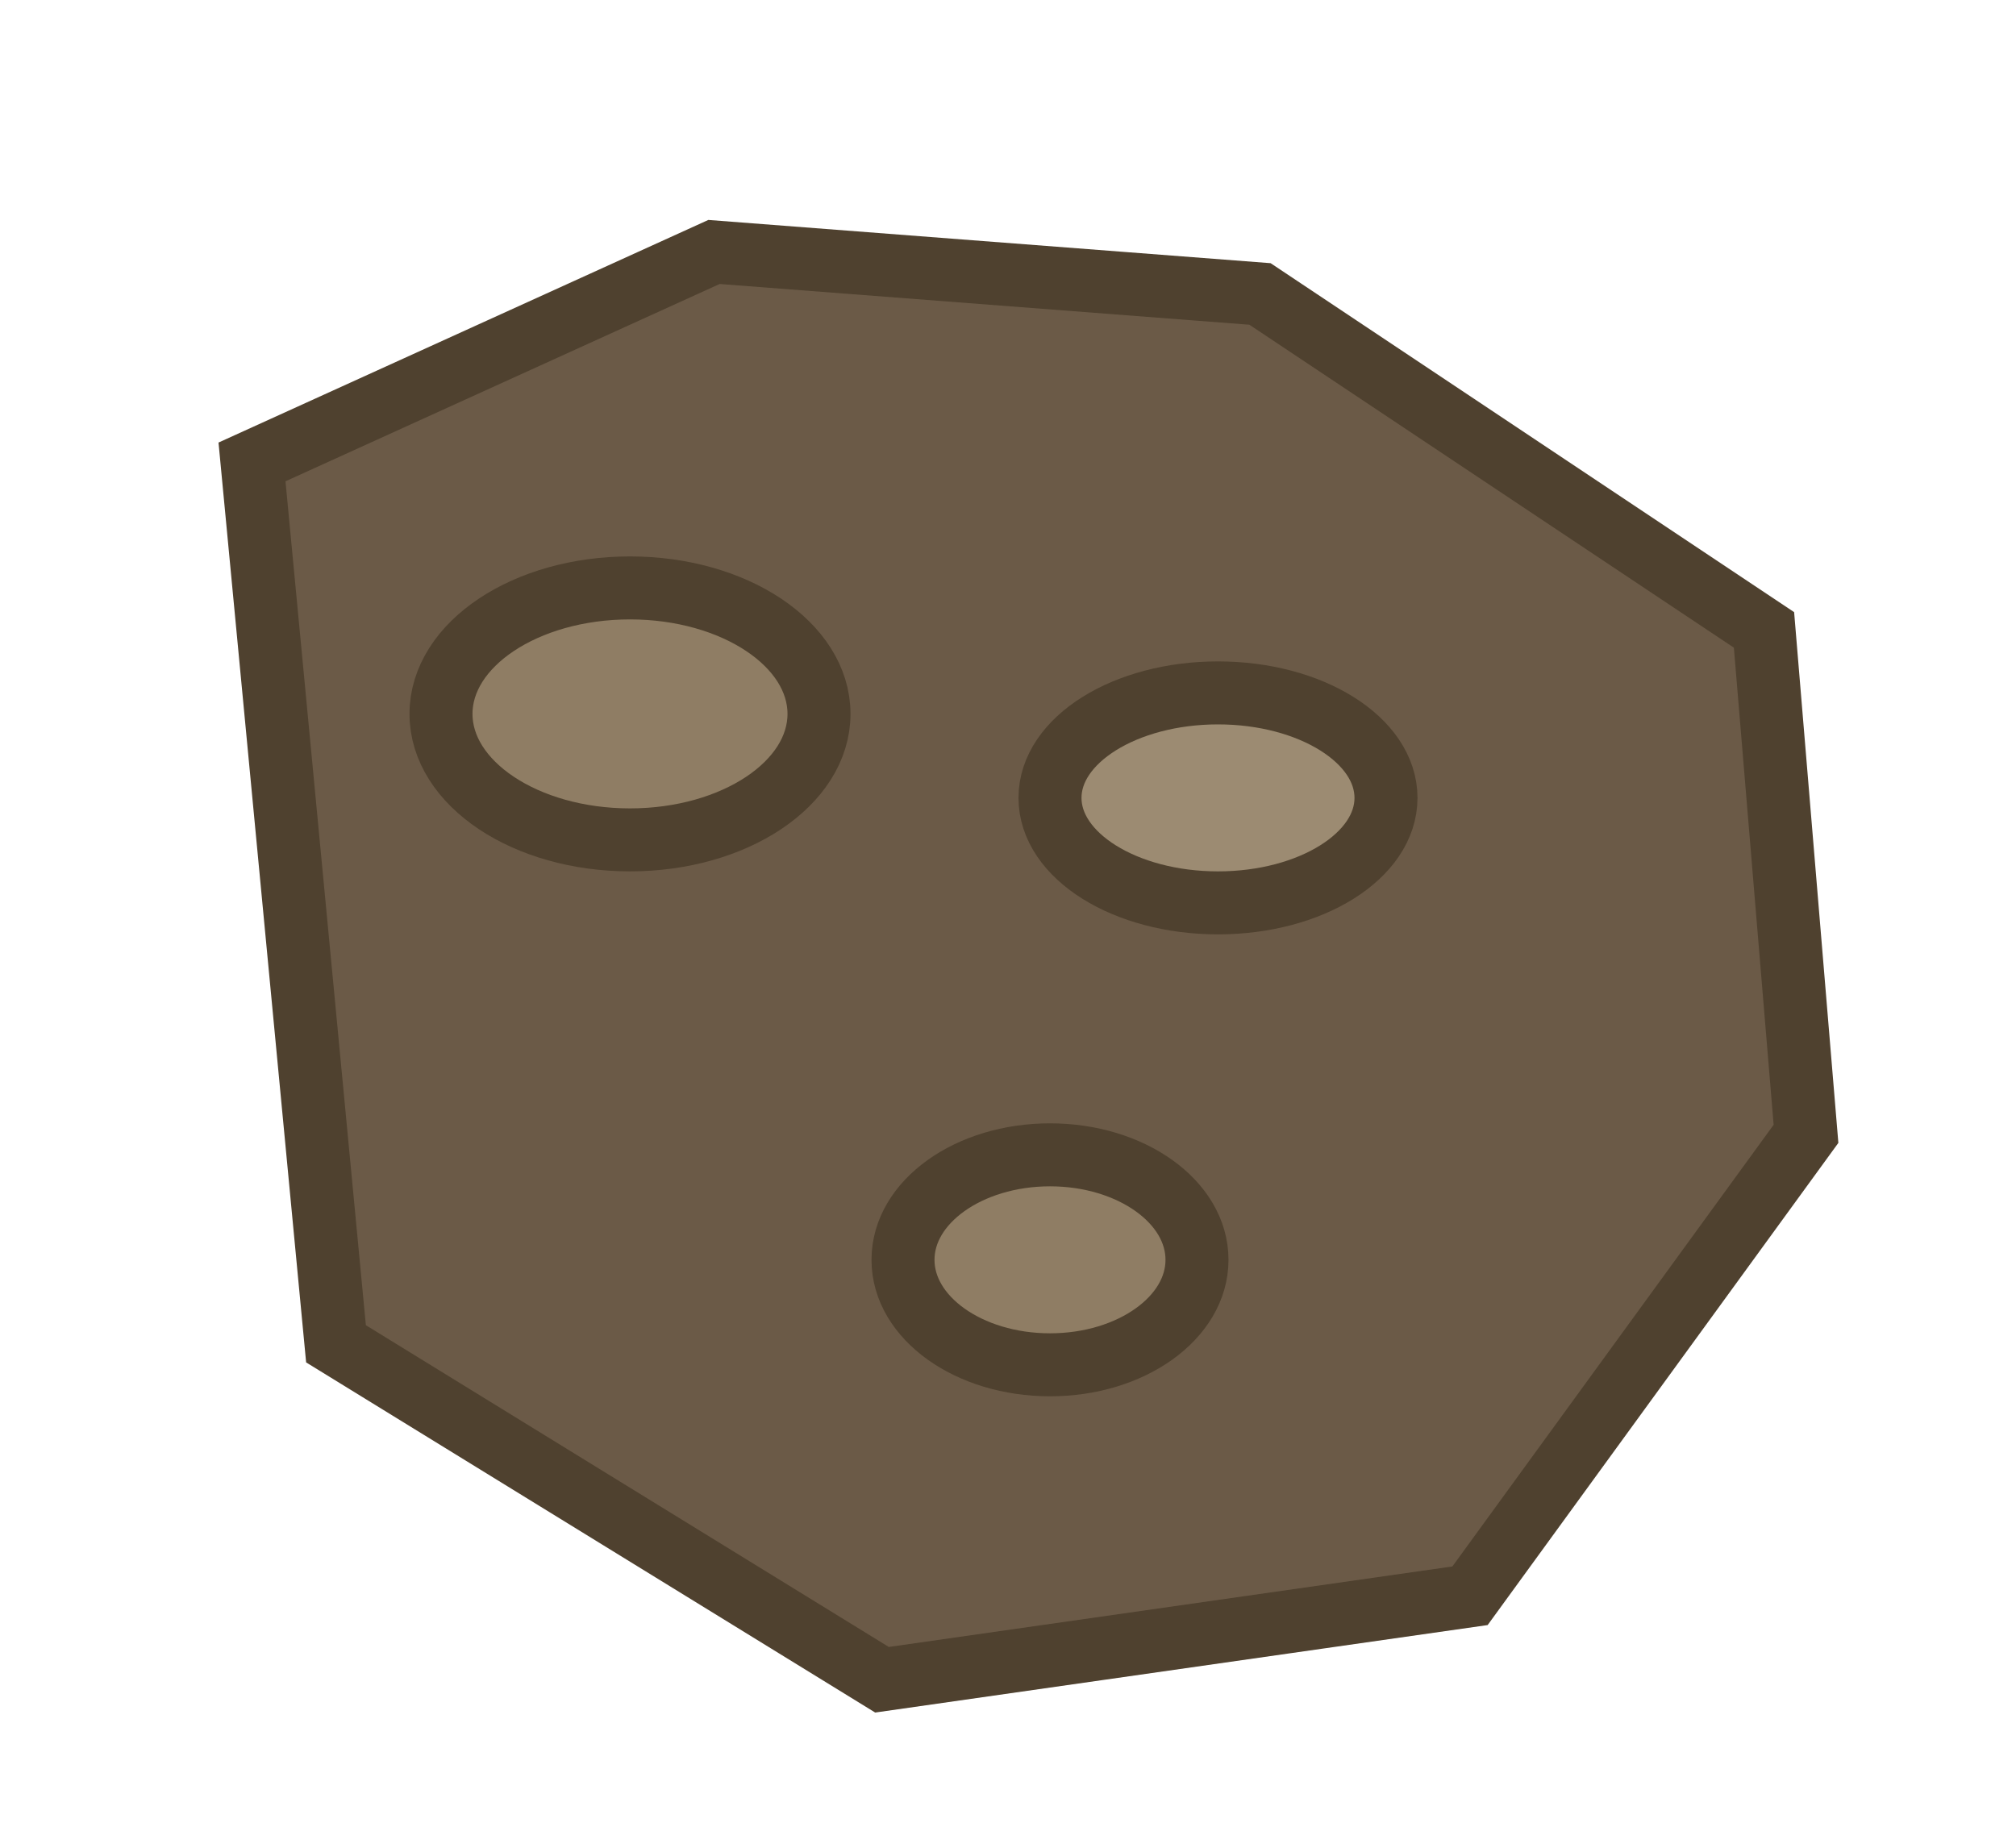
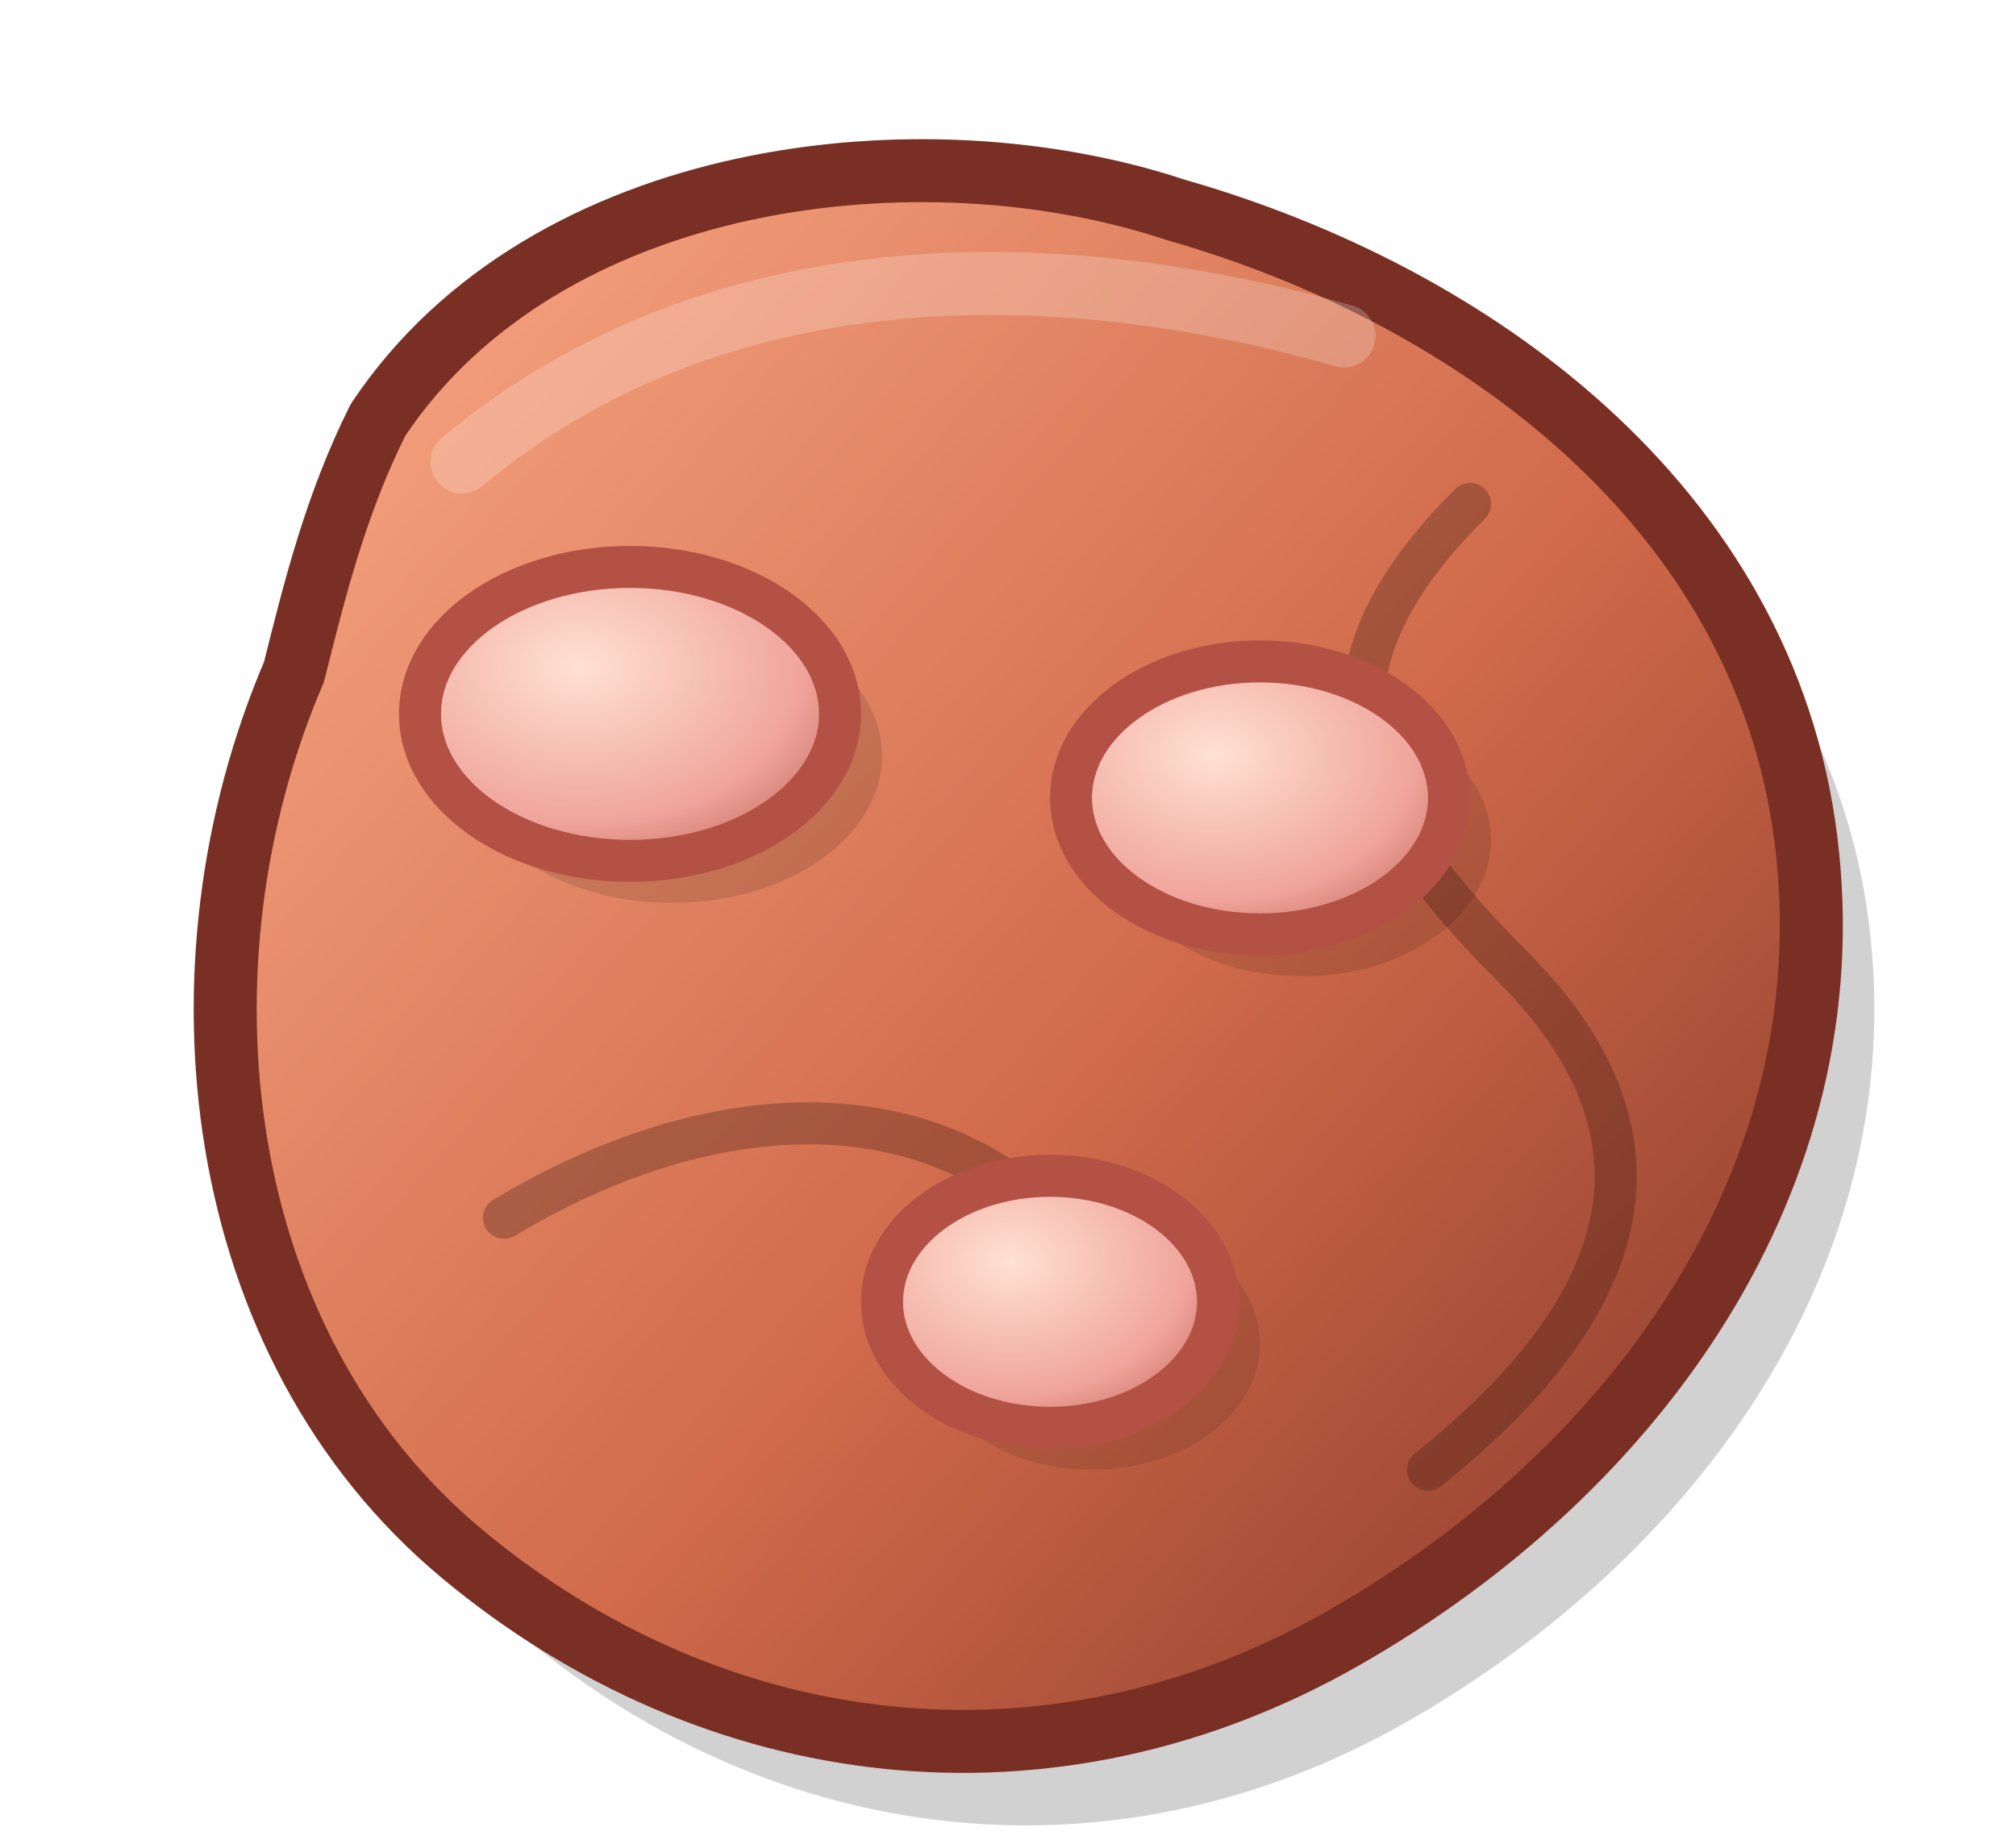
<svg xmlns="http://www.w3.org/2000/svg" width="96" height="88" viewBox="0 0 96 88">
-   <g fill="#6b5a47" stroke="#4f412f" stroke-width="3">
-     <path d="M12 22 L34 12 L60 14 L84 30 L86 54 L70 76 L42 80 L16 64 Z" />
-     <ellipse cx="30" cy="34" rx="9" ry="6" fill="#8f7d64" />
-     <ellipse cx="58" cy="38" rx="8" ry="5" fill="#9c8b72" />
-     <ellipse cx="50" cy="60" rx="7" ry="5" fill="#8f7d64" />
+   <defs>
+     <linearGradient id="asteroid4Body" x1="6" y1="8" x2="92" y2="84" gradientUnits="userSpaceOnUse">
+       <stop offset="0" stop-color="#ffb08c" />
+       <stop offset="0.55" stop-color="#d06a4a" />
+       <stop offset="1" stop-color="#7a2f24" />
+     </linearGradient>
+     <radialGradient id="asteroid4Crater" cx="38%" cy="34%" r="88%">
+       <stop offset="0" stop-color="#ffe1d2" />
+       <stop offset="0.6" stop-color="#f0a59c" />
+       <stop offset="1" stop-color="#b45145" />
+     </radialGradient>
+   </defs>
+   <g stroke="#7a2f24" stroke-width="3" stroke-linejoin="round" stroke-linecap="round">
+     <path d="M18 20 C26 8 44 6 56 10 C70 14 84 24 86 40 C88 56 78 70 64 78 C50 86 34 84 22 74 C10 64 8 46 14 32 C15 28 16 24 18 20 Z" fill="rgba(0,0,0,0.18)" stroke="none" transform="translate(3 4)" />
+     <path d="M18 20 C26 8 44 6 56 10 C70 14 84 24 86 40 C88 56 78 70 64 78 C50 86 34 84 22 74 C10 64 8 46 14 32 C15 28 16 24 18 20 Z" fill="url(#asteroid4Body)" />
+     <path d="M22 22 C34 12 50 12 64 16" fill="none" stroke="rgba(255,255,255,0.22)" stroke-width="3" />
+     <g stroke="#2b0f0c" stroke-opacity="0.28" stroke-width="2" fill="none">
+       <path d="M70 24 C62 32 64 38 72 46 C80 54 78 62 68 70" />
+       <path d="M24 58 C34 52 44 52 50 58" />
+     </g>
+     <g stroke="#b45145" stroke-width="2">
+       <ellipse cx="30" cy="34" rx="10" ry="7" fill="rgba(0,0,0,0.12)" stroke="none" transform="translate(2 2)" />
+       <ellipse cx="30" cy="34" rx="10" ry="7" fill="url(#asteroid4Crater)" />
+       <ellipse cx="60" cy="38" rx="9" ry="6.5" fill="rgba(0,0,0,0.12)" stroke="none" transform="translate(2 2)" />
+       <ellipse cx="60" cy="38" rx="9" ry="6.5" fill="url(#asteroid4Crater)" />
+       <ellipse cx="50" cy="62" rx="8" ry="6" fill="rgba(0,0,0,0.10)" stroke="none" transform="translate(2 2)" />
+       <ellipse cx="50" cy="62" rx="8" ry="6" fill="url(#asteroid4Crater)" />
+     </g>
  </g>
</svg>
